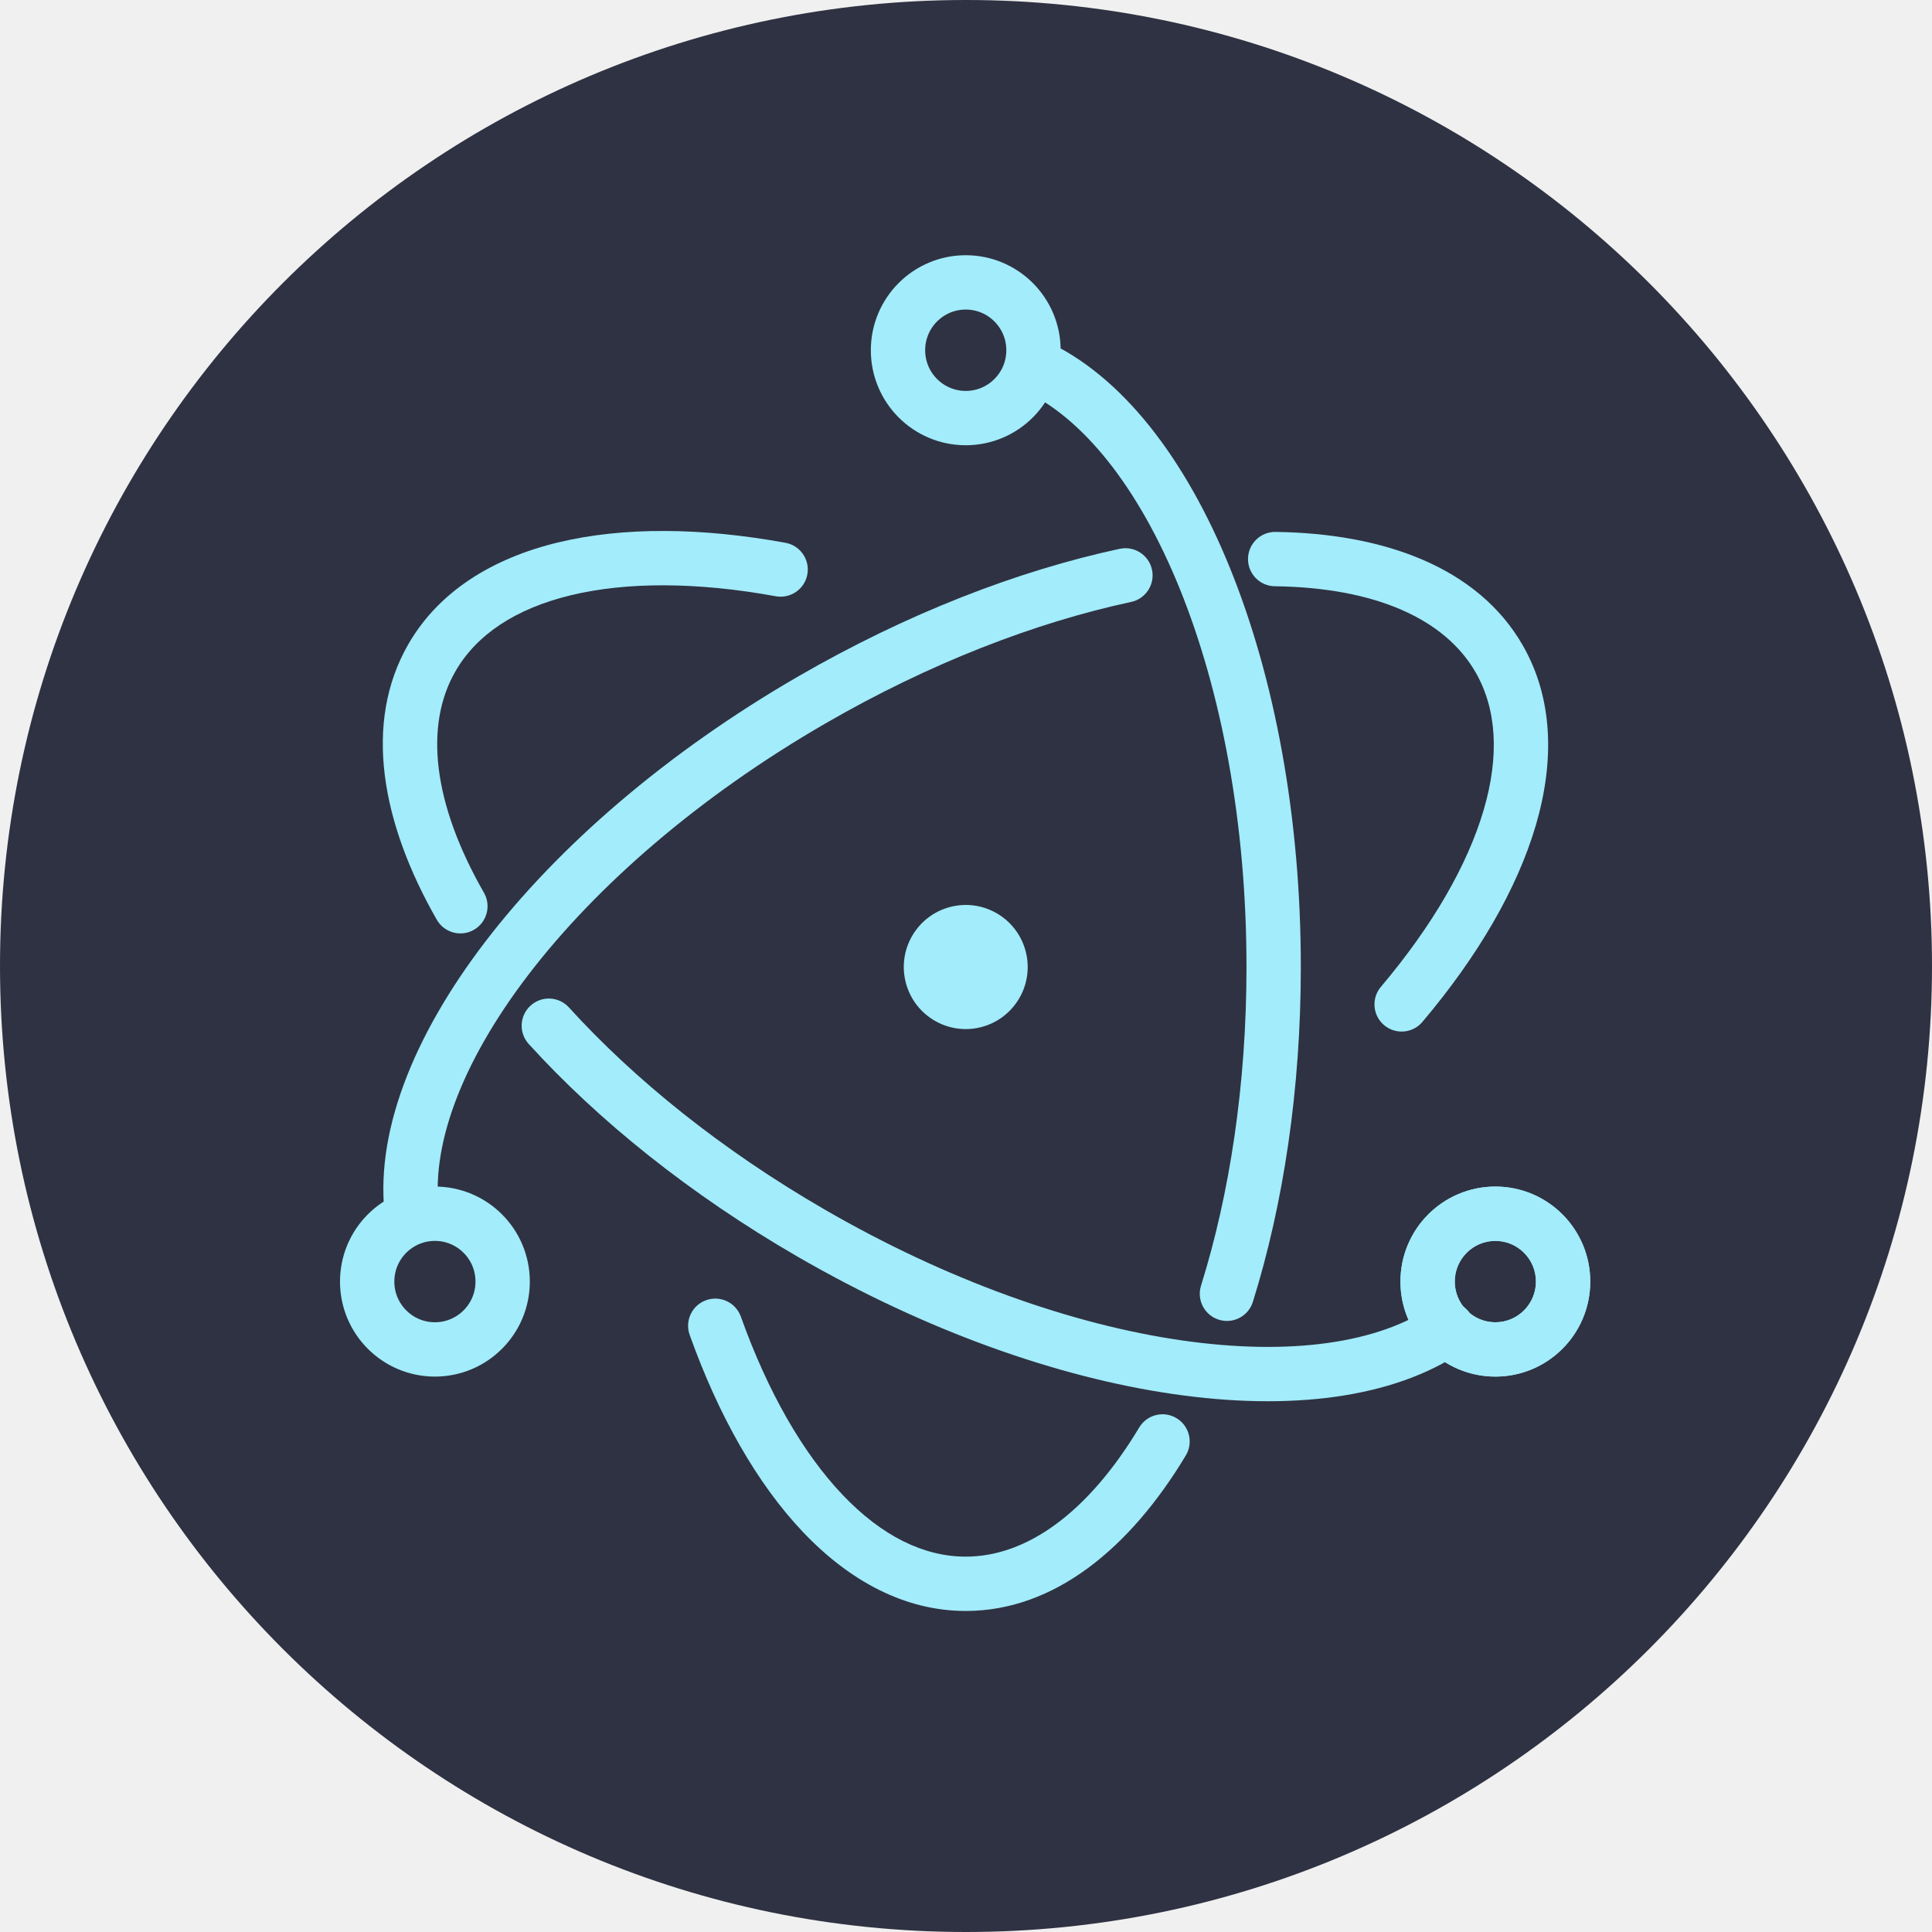
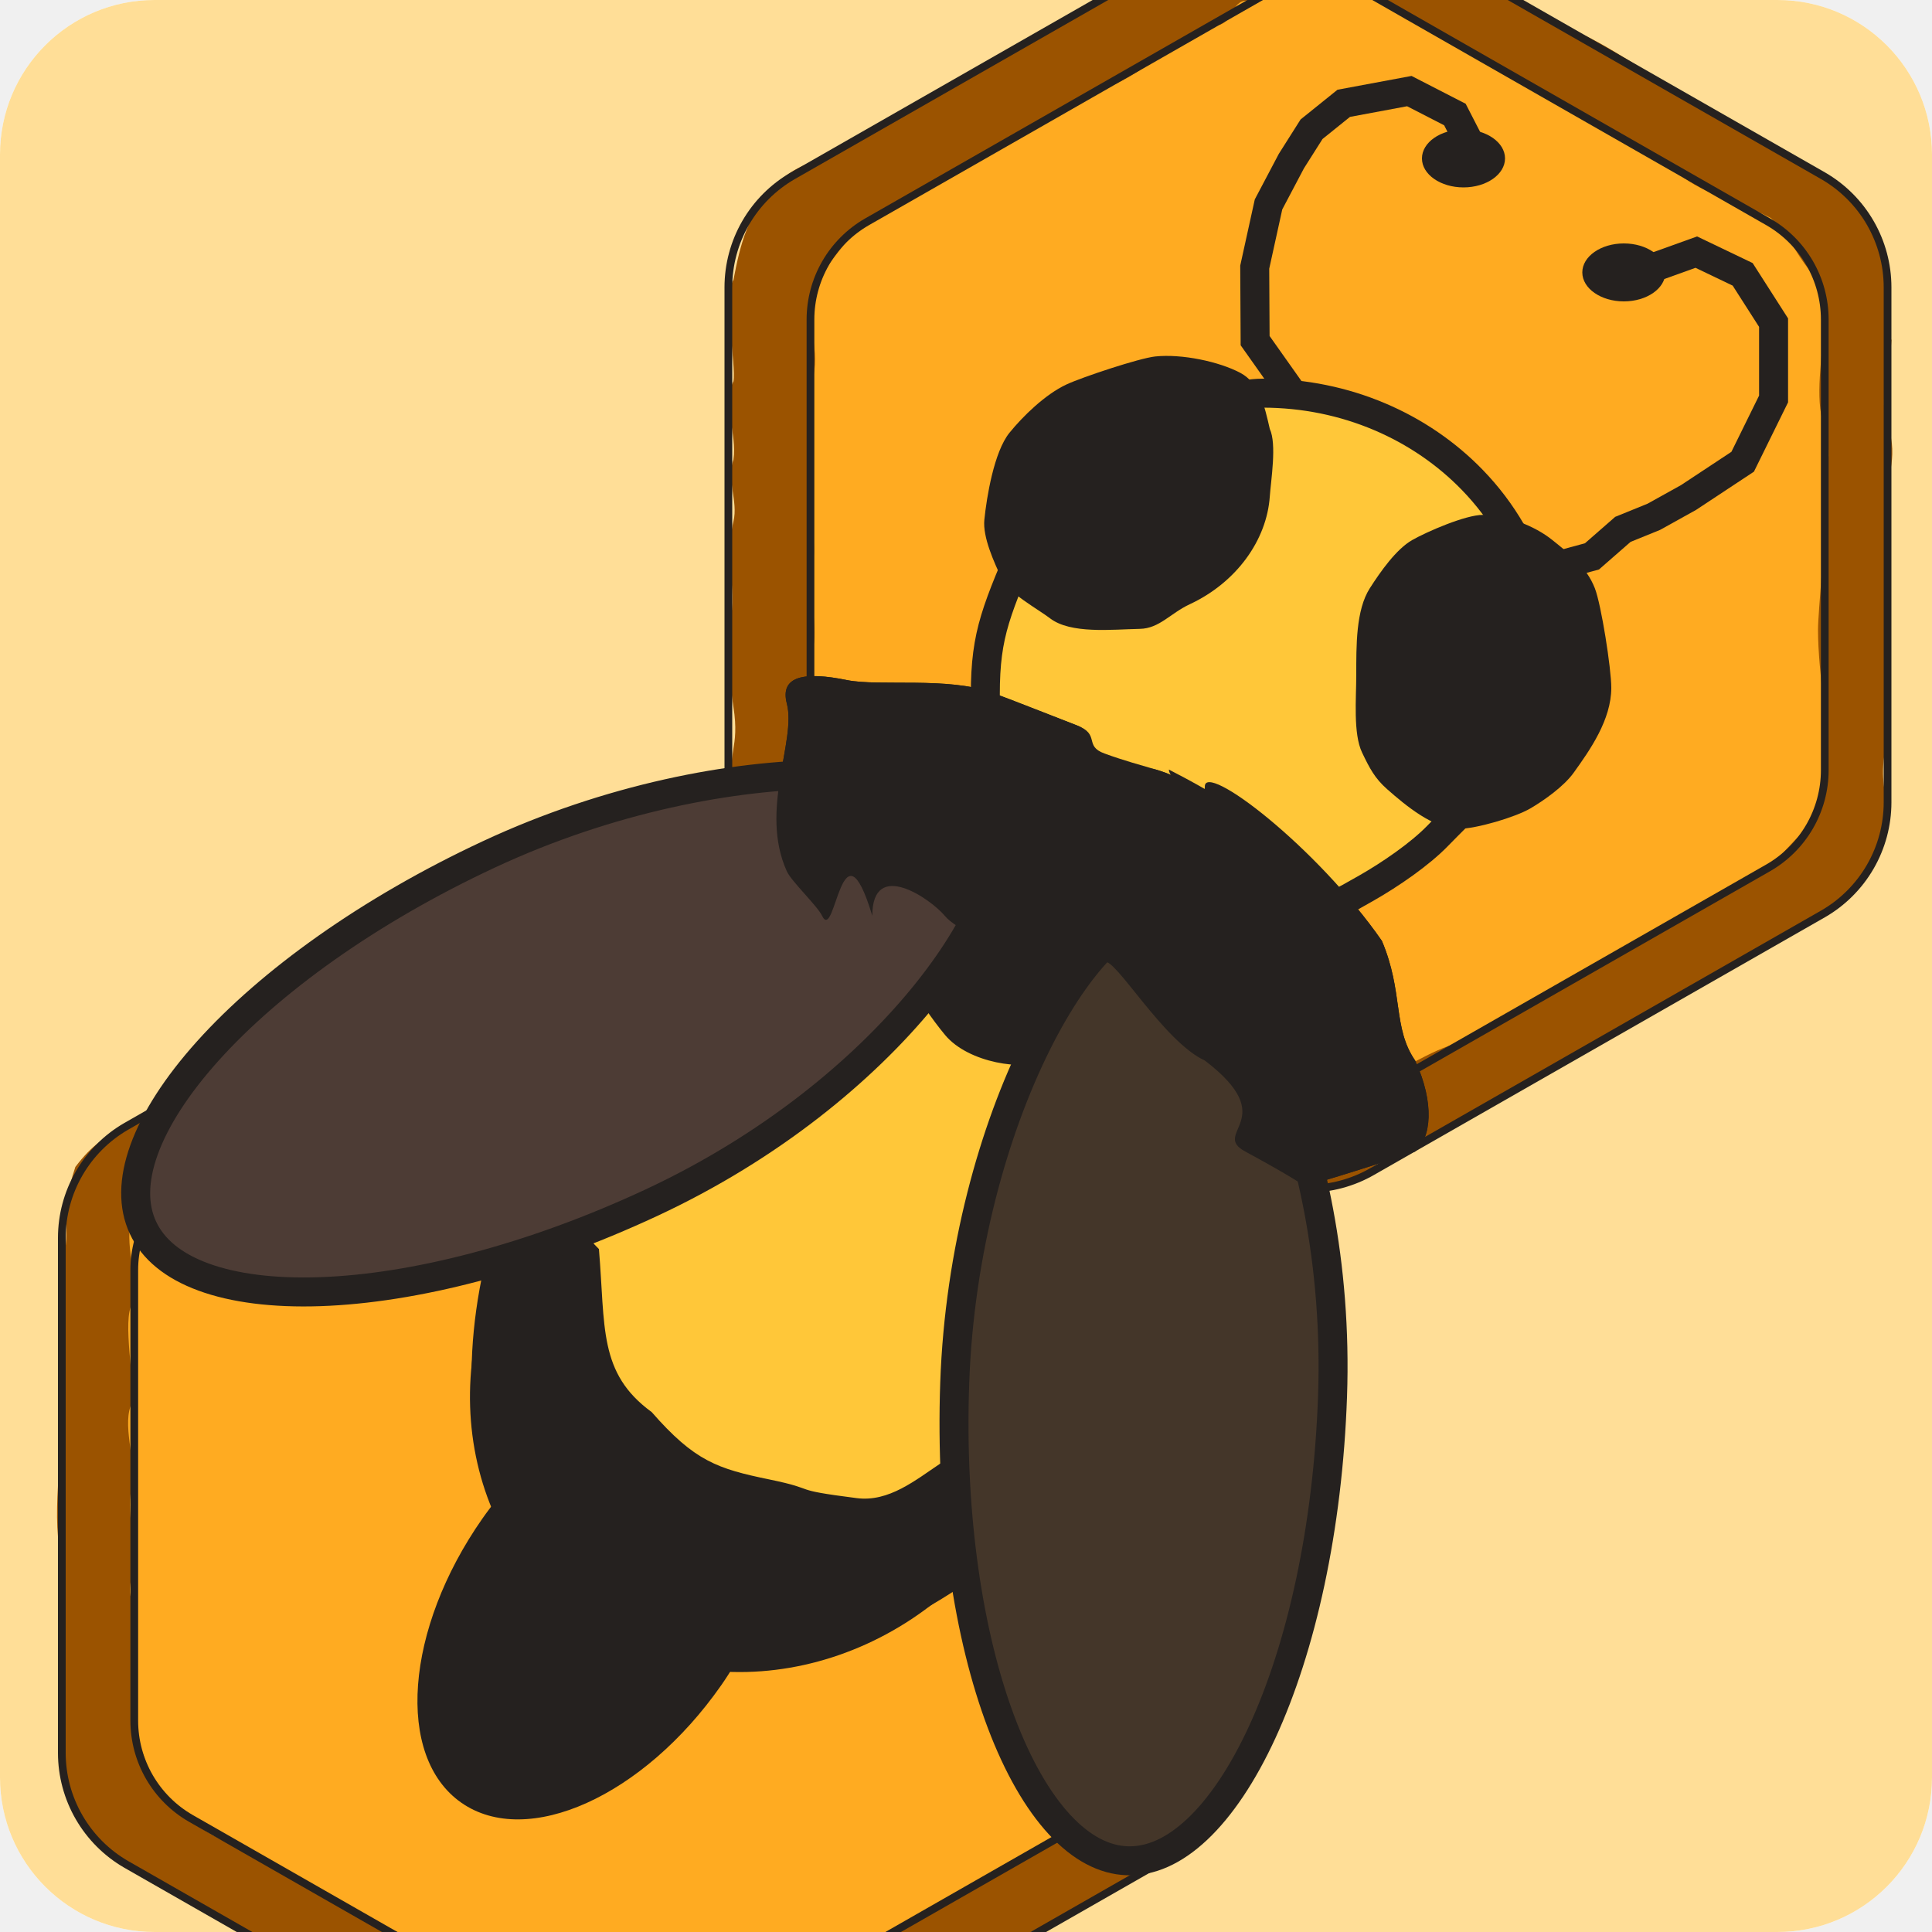
- <svg xmlns="http://www.w3.org/2000/svg" viewBox="0 0 128 128" fill="none">
-   <circle cx="64" cy="64" r="64" fill="#2F3242" />
-   <ellipse cx="63.983" cy="23.204" rx="4.488" ry="4.495" stroke="#A2ECFB" stroke-width="3.6" stroke-linecap="round" />
-   <path d="M51.395 39.503C52.373 39.681 53.311 39.033 53.489 38.055C53.668 37.077 53.019 36.14 52.041 35.961L51.395 39.503ZM28.615 43.575L30.175 44.474L30.175 44.474L28.615 43.575ZM28.939 60.936C29.433 61.798 30.533 62.098 31.396 61.604C32.258 61.11 32.557 60.01 32.064 59.147L28.939 60.936ZM37.694 66.746C37.025 66.01 35.887 65.955 35.151 66.624C34.415 67.292 34.361 68.431 35.029 69.167L37.694 66.746ZM53.749 81.701L52.848 83.26L53.749 81.701ZM96.921 89.515C97.742 88.954 97.953 87.834 97.392 87.013C96.831 86.192 95.711 85.981 94.89 86.542L96.921 89.515ZM52.041 35.961C46.471 34.945 41.285 34.897 36.974 35.938C32.655 36.981 29.084 39.158 27.056 42.676L30.175 44.474C31.569 42.055 34.145 40.324 37.819 39.437C41.501 38.548 46.155 38.547 51.395 39.503L52.041 35.961ZM27.056 42.676C24.043 47.903 25.278 54.54 28.939 60.936L32.064 59.147C28.658 53.198 28.109 48.058 30.175 44.474L27.056 42.676ZM35.029 69.167C39.639 74.24 45.716 79.135 52.848 83.26L54.65 80.143C47.808 76.187 42.03 71.519 37.694 66.746L35.029 69.167ZM52.848 83.26C61.344 88.173 70.046 91.245 77.735 92.361C85.359 93.468 92.274 92.688 96.921 89.515L94.89 86.542C91.326 88.977 85.49 89.849 78.252 88.798C71.079 87.757 62.809 84.861 54.65 80.143L52.848 83.26ZM105.359 84.908C105.359 81.434 102.546 78.613 99.071 78.613V82.213C100.553 82.213 101.759 83.417 101.759 84.908H105.359ZM99.071 78.613C95.596 78.613 92.783 81.434 92.783 84.908H96.383C96.383 83.417 97.589 82.213 99.071 82.213V78.613ZM92.783 84.908C92.783 88.382 95.596 91.203 99.071 91.203V87.603C97.589 87.603 96.383 86.399 96.383 84.908H92.783ZM99.071 91.203C102.546 91.203 105.359 88.382 105.359 84.908H101.759C101.759 86.399 100.553 87.603 99.071 87.603V91.203Z" fill="#A2ECFB" />
-   <path d="M91.487 65.382C90.846 66.141 90.941 67.277 91.7 67.919C92.459 68.56 93.595 68.465 94.237 67.706L91.487 65.382ZM99.317 43.635L97.757 44.534L99.317 43.635ZM84.507 35.241C83.513 35.228 82.697 36.024 82.684 37.018C82.671 38.012 83.466 38.828 84.46 38.841L84.507 35.241ZM74.941 39.88C75.913 39.672 76.531 38.715 76.323 37.742C76.114 36.771 75.157 36.152 74.185 36.36L74.941 39.88ZM53.784 46.373L54.685 47.931L53.784 46.373ZM25.549 80.905C25.693 81.888 26.607 82.569 27.591 82.425C28.575 82.281 29.255 81.366 29.111 80.383L25.549 80.905ZM94.237 67.706C97.884 63.391 100.505 58.927 101.752 54.678C103.001 50.421 102.9 46.247 100.876 42.736L97.757 44.534C99.149 46.949 99.36 50.042 98.297 53.664C97.232 57.294 94.918 61.322 91.487 65.382L94.237 67.706ZM100.876 42.736C97.912 37.594 91.708 35.335 84.507 35.241L84.46 38.841C91.133 38.928 95.726 41.011 97.757 44.534L100.876 42.736ZM74.185 36.36C67.436 37.809 60.088 40.648 52.883 44.815L54.685 47.931C61.597 43.934 68.595 41.242 74.941 39.88L74.185 36.36ZM52.883 44.815C44.137 49.872 36.967 56.095 32.149 62.393C27.377 68.63 24.715 75.212 25.549 80.905L29.111 80.383C28.484 76.103 30.475 70.506 35.008 64.58C39.496 58.714 46.284 52.789 54.685 47.931L52.883 44.815Z" fill="#A2ECFB" />
-   <path d="M49.083 87.23C48.748 86.293 47.718 85.806 46.782 86.141C45.846 86.475 45.358 87.505 45.693 88.442L49.083 87.23ZM78.564 96.426C79.075 95.573 78.799 94.468 77.946 93.956C77.094 93.444 75.988 93.721 75.477 94.573L78.564 96.426ZM79.57 85.18C79.274 86.128 79.803 87.138 80.752 87.434C81.7 87.731 82.71 87.202 83.006 86.253L79.57 85.18ZM84.383 64.067H82.583H84.383ZM69.156 22.53C68.248 22.126 67.184 22.535 66.78 23.443C66.376 24.352 66.785 25.416 67.693 25.819L69.156 22.53ZM45.693 88.442C47.599 93.774 50.15 98.29 53.203 101.505C56.262 104.724 59.928 106.731 63.983 106.731V103.131C61.198 103.131 58.416 101.765 55.813 99.025C53.204 96.279 50.877 92.248 49.083 87.23L45.693 88.442ZM63.983 106.731C69.869 106.731 74.892 102.542 78.564 96.426L75.477 94.573C72.078 100.235 68.012 103.131 63.983 103.131V106.731ZM83.006 86.253C85.027 79.786 86.183 72.183 86.183 64.067H82.583C82.583 71.854 81.472 79.092 79.57 85.18L83.006 86.253ZM86.183 64.067C86.183 54.114 84.444 44.922 81.496 37.65C78.575 30.444 74.344 24.837 69.156 22.53L67.693 25.819C71.636 27.573 75.385 32.156 78.16 39.003C80.909 45.784 82.583 54.507 82.583 64.067H86.183Z" fill="#A2ECFB" />
-   <path fill-rule="evenodd" clip-rule="evenodd" d="M103.559 84.908C103.559 82.425 101.55 80.413 99.071 80.413C96.592 80.413 94.583 82.425 94.583 84.908C94.583 87.39 96.592 89.403 99.071 89.403C101.55 89.403 103.559 87.39 103.559 84.908V84.908Z" stroke="#A2ECFB" stroke-width="3.6" stroke-linecap="round" />
-   <path fill-rule="evenodd" clip-rule="evenodd" d="M28.814 89.403C31.293 89.403 33.302 87.39 33.302 84.908C33.302 82.425 31.293 80.413 28.814 80.413C26.336 80.413 24.326 82.425 24.326 84.908C24.326 87.39 26.336 89.403 28.814 89.403V89.403V89.403Z" stroke="#A2ECFB" stroke-width="3.6" stroke-linecap="round" />
-   <path fill-rule="evenodd" clip-rule="evenodd" d="M64.85 68.086C62.634 68.565 60.451 67.155 59.971 64.935C59.493 62.716 60.901 60.529 63.117 60.049C65.333 59.569 67.516 60.98 67.995 63.199C68.474 65.419 67.066 67.605 64.85 68.086Z" fill="#A2ECFB" />
+ <svg xmlns="http://www.w3.org/2000/svg" width="1000" height="1000" viewBox="0 0 1000 1000" fill="none">
+   <g clip-path="url(#clip0_103_2011)">
+     <rect width="1000" height="1000" rx="80" transform="matrix(-1 0 0 1 1000 0)" fill="white" />
+     <rect width="1000" height="1000" transform="matrix(-1 0 0 1 1000 0)" fill="#FFDE97" />
+     <path d="M377.137 326.365C377.137 339.749 377.63 353.07 379.637 366.002C383.021 387.8 376 388.729 379.637 409.365C382.637 433.865 378.171 441.382 395.137 462.365C410.084 480.852 406.823 501.557 426.137 516.912C449.838 535.755 476.558 552.017 505.637 565.152C535.547 578.662 567.954 588.864 602.137 595.163C619.859 598.429 638.059 600.646 656.637 601.731C665.39 602.242 668.59 613.5 677.5 613.5C690.864 619.998 708.5 604.5 719 599C739.203 597.116 747.5 580.5 764 574.5C778.902 571.019 798.424 552.431 812.5 547.5C837.523 538.736 853.642 522.884 875.5 510C918.4 484.714 942.355 484.786 969 447C987.219 421.163 968.502 413.426 977.001 383.5C980 361 977 340.26 977 316C977 307.073 977.903 275.234 977 266.5C974.94 246.562 983.445 238.668 977 220C972.201 206.099 978.296 191.5 979 176C970.199 159.67 982.5 144.5 975 128.5C966.34 117.879 964.793 110.621 954.637 101.002C942.745 89.738 932.239 85.451 918.5 75.729C906.626 67.326 886.102 56.855 873 49.729C856.533 40.773 831.153 21.957 813 15.229C794.271 8.287 796.357 2.546 776.137 -1.773C760.194 -5.178 743.835 -7.729 727.137 -9.362C712.708 -10.772 698.025 -11.498 683.137 -11.498C675.413 -11.498 667.744 -11.303 660.137 -10.918C629.844 -9.385 605.897 -8.964 578 -1.771C553.848 4.456 528.755 26.758 507 36.729C485.04 46.794 464.945 58.823 446 72.229C432.262 81.951 415.529 82.349 403.637 93.613C386.818 109.544 383.137 126.865 379.637 144.865C374.119 153.004 381.137 189.365 379.637 197.365C373.719 208.346 381.637 224.865 379.637 237.865C375.847 247.985 382.16 259.328 379.637 269.865C374.991 289.27 382.208 306.865 377.137 326.365Z" fill="#9B5300" />
+     <path d="M421 365C421 378.384 418.992 390.068 421 403C424.383 424.798 430.363 408.864 434 429.5C437 454 340.17 453.245 357.136 474.229C372.084 492.716 368.822 513.421 388.136 528.776C411.838 547.619 438.558 563.881 467.636 577.015C497.547 590.526 529.953 600.728 564.136 607.027C581.859 610.293 600.059 612.51 618.636 613.595C627.389 614.106 629.589 566 638.5 566C651.863 572.498 670.5 616.364 681 610.864C701.202 608.98 684.5 569.5 701 563.5C715.901 560.019 735.423 546.431 749.5 541.5C774.522 532.736 805.141 511.384 827 498.5C869.899 473.214 867.5 474.229 916.636 448.5C936 425.5 943.999 426.136 943.999 397C946.999 374.5 941 350.081 941 325.821C941 316.893 944.902 279.234 943.999 270.5C941.939 250.562 950.444 238.667 943.999 220C939.2 206.099 943.295 184.5 943.999 169C941 147 944.5 156.364 937 140.364C928.339 129.743 926.792 122.485 916.636 112.866C901.5 105 885.238 101.722 871.5 92C859.625 83.597 840.101 72.125 827 65C810.533 56.044 787.152 38.728 769 32C750.271 25.058 748.219 14.412 728 10.093C702 -8.5 704.198 -6.867 687.5 -8.5C673.07 -9.911 660.024 0.366 645.136 0.366C637.412 0.366 637.607 12.615 630 13C601 24 590.897 41.4 563 48.593C540 58 526.254 74.122 504.5 84.093C482.54 94.158 467.444 102.594 448.5 116C434.761 125.722 432.891 134.236 421 145.5C416 169 424.5 177 421 195C415.481 203.139 422.5 238 421 246C415.082 256.98 423 276.5 421 289.5C417.209 299.619 423.522 323.963 421 334.5C416.354 353.904 426.07 345.5 421 365Z" fill="#FFAB21" />
+     <path d="M32.5 728C32.5 752.797 25.793 786.406 32.5 809.5C34.5 835 32.5 877.5 32.5 896.5C32.5 922 35.514 939.194 55 957.5C103.5 989 134.5 1002 155 1026.62C202.423 1044.83 255.277 1055 311 1055C344.018 1055 376.029 1051.43 406.5 1044.73C430.18 1039.53 452.93 1032.43 474.5 1023.66C518.434 1005.78 565.972 991.089 598 961C610.914 948.868 614.188 925.718 624.684 912C639.237 892.98 649.23 909.044 658.5 887.5C672.354 855.304 703.5 743 688.5 738.5C688.5 718.671 679.728 708.782 675.389 690C672.552 677.725 668.832 665.709 664.286 654C658.447 638.961 651.245 624.428 642.799 610.5C623.947 579.41 598.9 551.337 569 527.388C552.132 513.877 533.718 501.679 514 490.993C489.087 477.491 462.092 466.403 433.5 458.13C395.15 447.033 371.926 443 329 443C289.228 443 274.418 481.406 238.5 490.993C186.557 504.857 129.118 539.527 90 569.5C66.033 587.864 56.448 581.001 39 604C30.5 629.5 37 635 32.5 653.5C28.5 685.5 32.5 695.212 32.5 728Z" fill="#9B5300" />
+     <path d="M68.542 844.633C68.542 858.017 66.535 869.701 68.542 882.633C71.926 904.431 70 896 76 913.5C86 939 81.534 921.016 98.5 942C118 958 136.186 957.645 155.5 973C179.201 991.843 207.921 999.865 237 1013C266.91 1026.51 243.317 1014.7 277.5 1021C295.222 1024.27 267.464 1023.92 286.042 1025C294.795 1025.51 277.132 1045.63 286.042 1045.63C299.405 1052.13 311 1036.5 321.5 1031C341.702 1029.12 332.042 1049.13 348.542 1043.13C363.444 1039.65 382.965 1026.06 397.042 1021.13C422.064 1012.37 447.641 1009.38 469.5 996.5C512.399 971.214 515.042 970.229 564.179 944.5C583.542 921.5 591.542 905.769 591.542 876.633C594.542 854.133 588.543 829.714 588.543 805.454C588.543 796.526 592.444 758.867 591.542 750.133C589.482 730.194 597.987 718.3 591.542 699.633C586.743 685.732 590.837 664.133 591.542 648.633C588.543 626.633 592.042 635.997 584.542 619.997C575.882 609.376 574.335 602.118 564.179 592.498C549.042 584.633 532.781 581.355 519.042 571.633C507.167 563.229 487.644 551.758 474.542 544.633C458.075 535.677 434.695 518.361 416.542 511.633C397.813 504.691 395.762 494.044 375.542 489.726C349.542 471.133 351.74 472.766 335.042 471.133C320.613 469.722 307.567 479.998 292.679 479.998C284.955 479.998 285.149 492.248 277.542 492.633C248.542 503.633 238.439 521.033 210.542 528.226C187.542 537.633 173.796 553.755 152.042 563.726C130.082 573.791 114.986 582.226 96.042 595.633C82.303 605.355 80.434 613.869 68.542 625.133C63.542 648.633 72.042 656.633 68.542 674.633C63.024 682.772 70.042 717.633 68.542 725.633C62.624 736.613 70.542 756.133 68.542 769.133C64.752 779.252 71.065 803.595 68.542 814.133C63.896 833.537 73.613 825.133 68.542 844.633Z" fill="#FFAB21" />
+     <mask id="mask0_103_2011" style="mask-type:alpha" maskUnits="userSpaceOnUse" x="-68" y="-118" width="1145" height="1292">
+       <path d="M32 907.333V640.666C32.012 628.976 35.098 617.493 40.949 607.372C46.799 597.25 55.209 588.845 65.333 583L298.667 449.666C308.801 443.815 320.298 440.735 332 440.735C343.702 440.735 355.199 443.815 365.333 449.666L598.667 583C608.791 588.845 617.201 597.25 623.051 607.372C628.902 617.493 631.988 628.976 632 640.666V907.333C631.988 919.024 628.902 930.506 623.051 940.628C617.201 950.749 608.791 959.154 598.667 965L365.333 1098.33C355.199 1104.18 343.702 1107.26 332 1107.26C320.298 1107.26 308.801 1104.18 298.667 1098.33L65.333 965C55.209 959.154 46.799 950.749 40.949 940.628C35.098 930.506 32.012 919.024 32 907.333Z" stroke="#1E1E1E" stroke-width="4" stroke-linecap="round" stroke-linejoin="round" />
+       <path d="M377 415.333V148.666C377.012 136.976 380.098 125.493 385.949 115.372C391.799 105.25 400.209 96.845 410.333 91L643.667 -42.334C653.801 -48.185 665.298 -51.265 677 -51.265C688.702 -51.265 700.199 -48.185 710.333 -42.334L943.667 91C953.791 96.845 962.201 105.25 968.051 115.372C973.902 125.493 976.988 136.976 977 148.666V415.333C976.988 427.024 973.902 438.506 968.051 448.628C962.201 458.749 953.791 467.154 943.667 473L710.333 606.333C700.199 612.184 688.702 615.265 677 615.265C665.298 615.265 653.801 612.184 643.667 606.333L410.333 473C400.209 467.154 391.799 458.749 385.949 448.628C380.098 438.506 377.012 427.024 377 415.333Z" stroke="#1E1E1E" stroke-width="4" stroke-linecap="round" stroke-linejoin="round" />
+       <path d="M419.5 398.667V165.333C419.511 155.104 422.211 145.057 427.33 136.2C432.449 127.344 439.808 119.99 448.667 114.875L652.833 -1.792C661.701 -6.912 671.76 -9.607 682 -9.607C692.24 -9.607 702.299 -6.912 711.167 -1.792L915.333 114.875C924.192 119.99 931.551 127.344 936.67 136.2C941.789 145.057 944.49 155.104 944.5 165.333V398.667C944.49 408.896 941.789 418.943 936.67 427.799C931.551 436.656 924.192 444.01 915.333 449.125L711.167 565.792C702.299 570.911 692.24 573.607 682 573.607C671.76 573.607 661.701 570.911 652.833 565.792L448.667 449.125C439.808 444.01 432.449 436.656 427.33 427.799C422.211 418.943 419.511 408.896 419.5 398.667Z" stroke="#1E1E1E" stroke-width="4" stroke-linecap="round" stroke-linejoin="round" />
+       <path d="M69.5 890.667V657.333C69.51 647.104 72.211 637.057 77.33 628.2C82.449 619.344 89.808 611.99 98.667 606.875L302.833 490.208C311.701 485.088 321.76 482.393 332 482.393C342.24 482.393 352.299 485.088 361.167 490.208L565.333 606.875C574.192 611.99 581.551 619.344 586.67 628.2C591.789 637.057 594.49 647.104 594.5 657.333V890.667C594.49 900.896 591.789 910.943 586.67 919.799C581.551 928.656 574.192 936.01 565.333 941.125L361.167 1057.79C352.299 1062.91 342.24 1065.61 332 1065.61C321.76 1065.61 311.701 1062.91 302.833 1057.79L98.667 941.125C89.808 936.01 82.449 928.656 77.33 919.799C72.211 910.943 69.51 900.896 69.5 890.667Z" stroke="#1E1E1E" stroke-width="4" stroke-linecap="round" stroke-linejoin="round" />
+     </mask>
+     <g mask="url(#mask0_103_2011)">
+       <ellipse cx="634" cy="706" rx="634" ry="706" transform="matrix(-1 0 0 1 1138 -129)" fill="#25211F" />
+     </g>
+     <path d="M653.5 203.5C641.634 203.5 626.459 208.719 610.747 215.977C595.13 223.19 580.458 231.674 568.974 237.677C553.622 245.701 540.788 260.727 533.257 274.614C515.813 315.74 510 327.341 510 359.5C510 371.609 511.078 377.529 513.177 382.693C515.52 388.457 519.041 393.344 525.528 404.272C538.633 426.351 558.217 444.734 581.974 457.151C603.089 468.188 627.481 474.5 653.5 474.5C668.072 474.5 675.694 473.84 682.384 471.868C689.183 469.864 695.436 466.403 707.286 459.648C719.682 452.583 734.934 442.11 744.112 432.635C749.552 427.017 757.34 419.499 765.064 411.245C772.848 402.927 779.344 395.107 782.047 389.664C790.41 372.827 794.047 350.161 794.047 329.402C794.047 322.28 795.061 317.252 795.428 314.01C795.773 310.96 795.816 308.18 794.353 303.209C791.451 293.35 787.376 283.931 782.27 275.09C776.712 265.467 769.932 256.528 762.113 248.455C735.434 220.91 696.711 203.5 653.5 203.5Z" fill="#FFC739" stroke="#25211F" stroke-width="15" />
+     <path d="M249.721 785.961C209.558 843.32 204.643 909.174 238.742 933.05C272.842 956.927 333.043 929.785 373.205 872.426C413.368 815.068 406.715 745.113 384.184 725.337C361.654 705.561 289.884 728.603 249.721 785.961Z" fill="#25211F" />
+     <path d="M585.093 433.57C573.842 423.974 556.379 418.297 534.388 417.432C512.512 416.572 486.868 420.519 460.13 429.374C406.628 447.092 349.749 484.124 310.955 539.527C271.874 595.341 252.164 656.441 251.575 709.879C250.985 763.361 269.467 808.345 305.753 833.753C342.04 859.161 390.632 861.143 440.687 842.297C490.7 823.466 541.375 784.048 580.456 728.233C619.212 672.884 632.71 609.488 630.154 554.503C627.579 499.101 608.839 453.822 585.093 433.57Z" fill="#FFC739" stroke="#25211F" stroke-width="15" />
+     <path d="M275.255 625.162C223.491 697.819 235.843 794.382 302.845 840.841C369.847 887.3 466.126 866.06 517.889 793.403C533.195 771.92 556.27 776.351 528.271 754.06C498.083 730.028 476.704 779.656 443.459 775.431C407.049 770.803 424.997 771.278 398.178 765.753C371.36 760.228 359.538 756.299 337.322 730.899C309.614 710.693 313.402 686.899 310 646.5C286.944 623.433 289.143 605.667 275.255 625.162Z" fill="#25211F" />
+     <path d="M539.499 548.932C530.573 554.18 501.435 550.468 489.144 535.675C482.074 527.167 474.74 516.241 467.479 503.932C459.967 491.198 441.983 488.551 434.999 474C432.532 468.858 409.607 456.175 407.269 451C392.892 419.184 412.328 383.621 407.269 364.175C403.489 349.648 416.753 347.606 438.333 352C455.11 355.416 490.77 350.148 513.499 358.5C525.884 363.051 545.229 370.788 557.499 375.5C569.658 380.169 560.894 394.39 571.644 398.318C581.627 401.967 590.574 396.053 598.269 398.318C613.928 402.929 623.931 412.986 623.622 407.369C622.866 393.583 681.863 438.408 715.269 487C726.5 513.5 720.791 532 732.478 548.932C742.703 571.133 740.814 589.103 732.479 596C702.769 606.098 675.499 614 675.499 614C675.499 614 647.792 619.082 623.622 606C605.551 596.218 604.499 607.5 564.499 577C543.123 567.232 544.674 545.89 539.499 548.932Z" fill="#25211F" />
+     <path d="M599.301 475.295C592.724 474.032 583.155 477.563 571.363 489.113C559.901 500.338 547.837 517.75 536.697 540.078C514.447 584.669 496.547 647.52 494.16 715.862C491.762 784.523 501.274 846.74 518.307 891.753C526.829 914.275 537.098 932.131 548.384 944.353C559.643 956.546 571.485 962.711 583.424 963.128C595.362 963.545 607.605 958.221 619.687 946.843C631.798 935.438 643.289 918.342 653.361 896.469C673.492 852.754 687.321 791.352 689.718 722.691C692.104 654.386 678.533 593.721 659.417 549.334C649.854 527.128 638.988 509.192 628.212 496.454C617.252 483.497 607.143 476.801 599.301 475.295Z" fill="#443629" stroke="#25211F" stroke-width="15" />
+     <path d="M515.883 428.161C513.946 421.519 506.306 414.442 490.605 409.025C475.323 403.751 454.256 400.747 429.242 400.811C379.283 400.939 315.067 413.3 253.106 442.193C190.852 471.222 139.825 508.1 107.581 543.964C91.448 561.908 80.271 579.317 74.58 595.092C68.903 610.826 68.846 624.399 74.008 635.468C79.17 646.538 89.603 655.218 105.305 660.983C121.048 666.764 141.569 669.392 165.684 668.567C213.884 666.92 274.934 651.535 337.188 622.506C399.114 593.629 446.892 553.784 477.622 516.317C492.995 497.573 503.967 479.588 510.353 464.043C516.843 448.243 518.173 436.011 515.883 428.161Z" fill="#4D3C35" stroke="#25211F" stroke-width="15" />
+     <path d="M571.644 498C562.717 503.248 501.291 488.792 489 474C481.93 465.491 451.5 444.068 451.5 474C435.521 421.068 432.483 488.551 425.5 474C423.032 468.858 409.607 456.175 407.269 451C392.892 419.184 412.328 383.621 407.269 364.175C403.489 349.648 416.753 347.606 438.333 352C455.11 355.416 490.77 350.148 513.499 358.5C525.883 363.051 545.229 370.788 557.499 375.5C569.658 380.169 560.894 386.071 571.644 390C581.627 393.648 590.574 396.053 598.269 398.319C613.928 402.929 605.308 403.935 605 398.318C622.5 407.318 681.863 438.408 715.269 487C726.5 513.5 720.791 532 732.478 548.932C742.703 571.133 740.814 589.103 732.478 596C702.769 606.098 675.499 614 675.499 614C675.499 614 668.67 609.082 644.5 596C626.428 586.218 663.622 579.432 623.622 548.932C602.246 539.164 576.818 494.958 571.644 498Z" fill="#25211F" />
+     <path d="M702 349.5C702 361.487 700.334 379.743 705 389.5C708.932 397.719 711.615 402.869 718 408.5C727.611 416.974 742.056 429 755 429C764.158 429 784.316 422.971 792 418.5C799.117 414.36 809.429 407.057 814.5 400C822.943 388.252 834 372.574 834 356C834 346.012 828.817 313.03 825.5 304.5C821.14 293.286 812.044 286.41 803.469 279.5C794.224 272.051 779.561 266.5 767.5 266.5C758.541 266.5 738.56 275.209 731 279.5C722.688 284.219 714.495 295.914 709 304.5C701.782 315.782 702 334.304 702 349.5Z" fill="#25211F" />
+     <path d="M552 199C540.97 204.143 529.407 215.482 522.5 224C514.49 233.878 510.686 257.379 509.5 269C508.576 278.052 514.542 291.011 518.5 299.5C522.019 307.046 537.094 315.15 543.5 320.045C554.198 328.219 575.186 325.804 590 325.5C600.15 325.291 605.689 317.478 615.824 312.752C627.967 307.09 637.877 298.8 644.97 289.166C652.173 279.382 656.468 268.211 657.241 257C657.824 248.534 660.94 229.933 657.241 222C654.5 210 651.873 198.261 642 193C631.005 187.141 611.699 183.079 598 184.5C589.754 185.355 560.136 195.206 552 199Z" fill="#25211F" />
+     <path d="M778.5 293L792 297L805.5 293L824 287.982L840 274L856 267.5L874 257.5L902 239L918 206.5L918 167L902 142L878 130.5L846 142" stroke="#25211F" stroke-width="15" />
+     <ellipse cx="21.5" cy="15" rx="21.5" ry="15" transform="matrix(-1 0 0 1 862 126)" fill="#25211F" />
+     <ellipse cx="21.5" cy="15" rx="21.5" ry="15" transform="matrix(-1 0 0 1 779 67)" fill="#25211F" />
+     <path d="M669.132 211.324L669.896 204.933L649.652 176.312L649.444 138.287L656.586 105.804L668.433 83.352L678.855 66.894L695.516 53.475L729.466 47.148L753.06 59.279L763.627 79.847" stroke="#25211F" stroke-width="15" />
+   </g>
+   <defs>
+     <clipPath id="clip0_103_2011">
+       <rect width="1000" height="1000" rx="80" transform="matrix(-1 0 0 1 1000 0)" fill="white" />
+     </clipPath>
+   </defs>
</svg>
